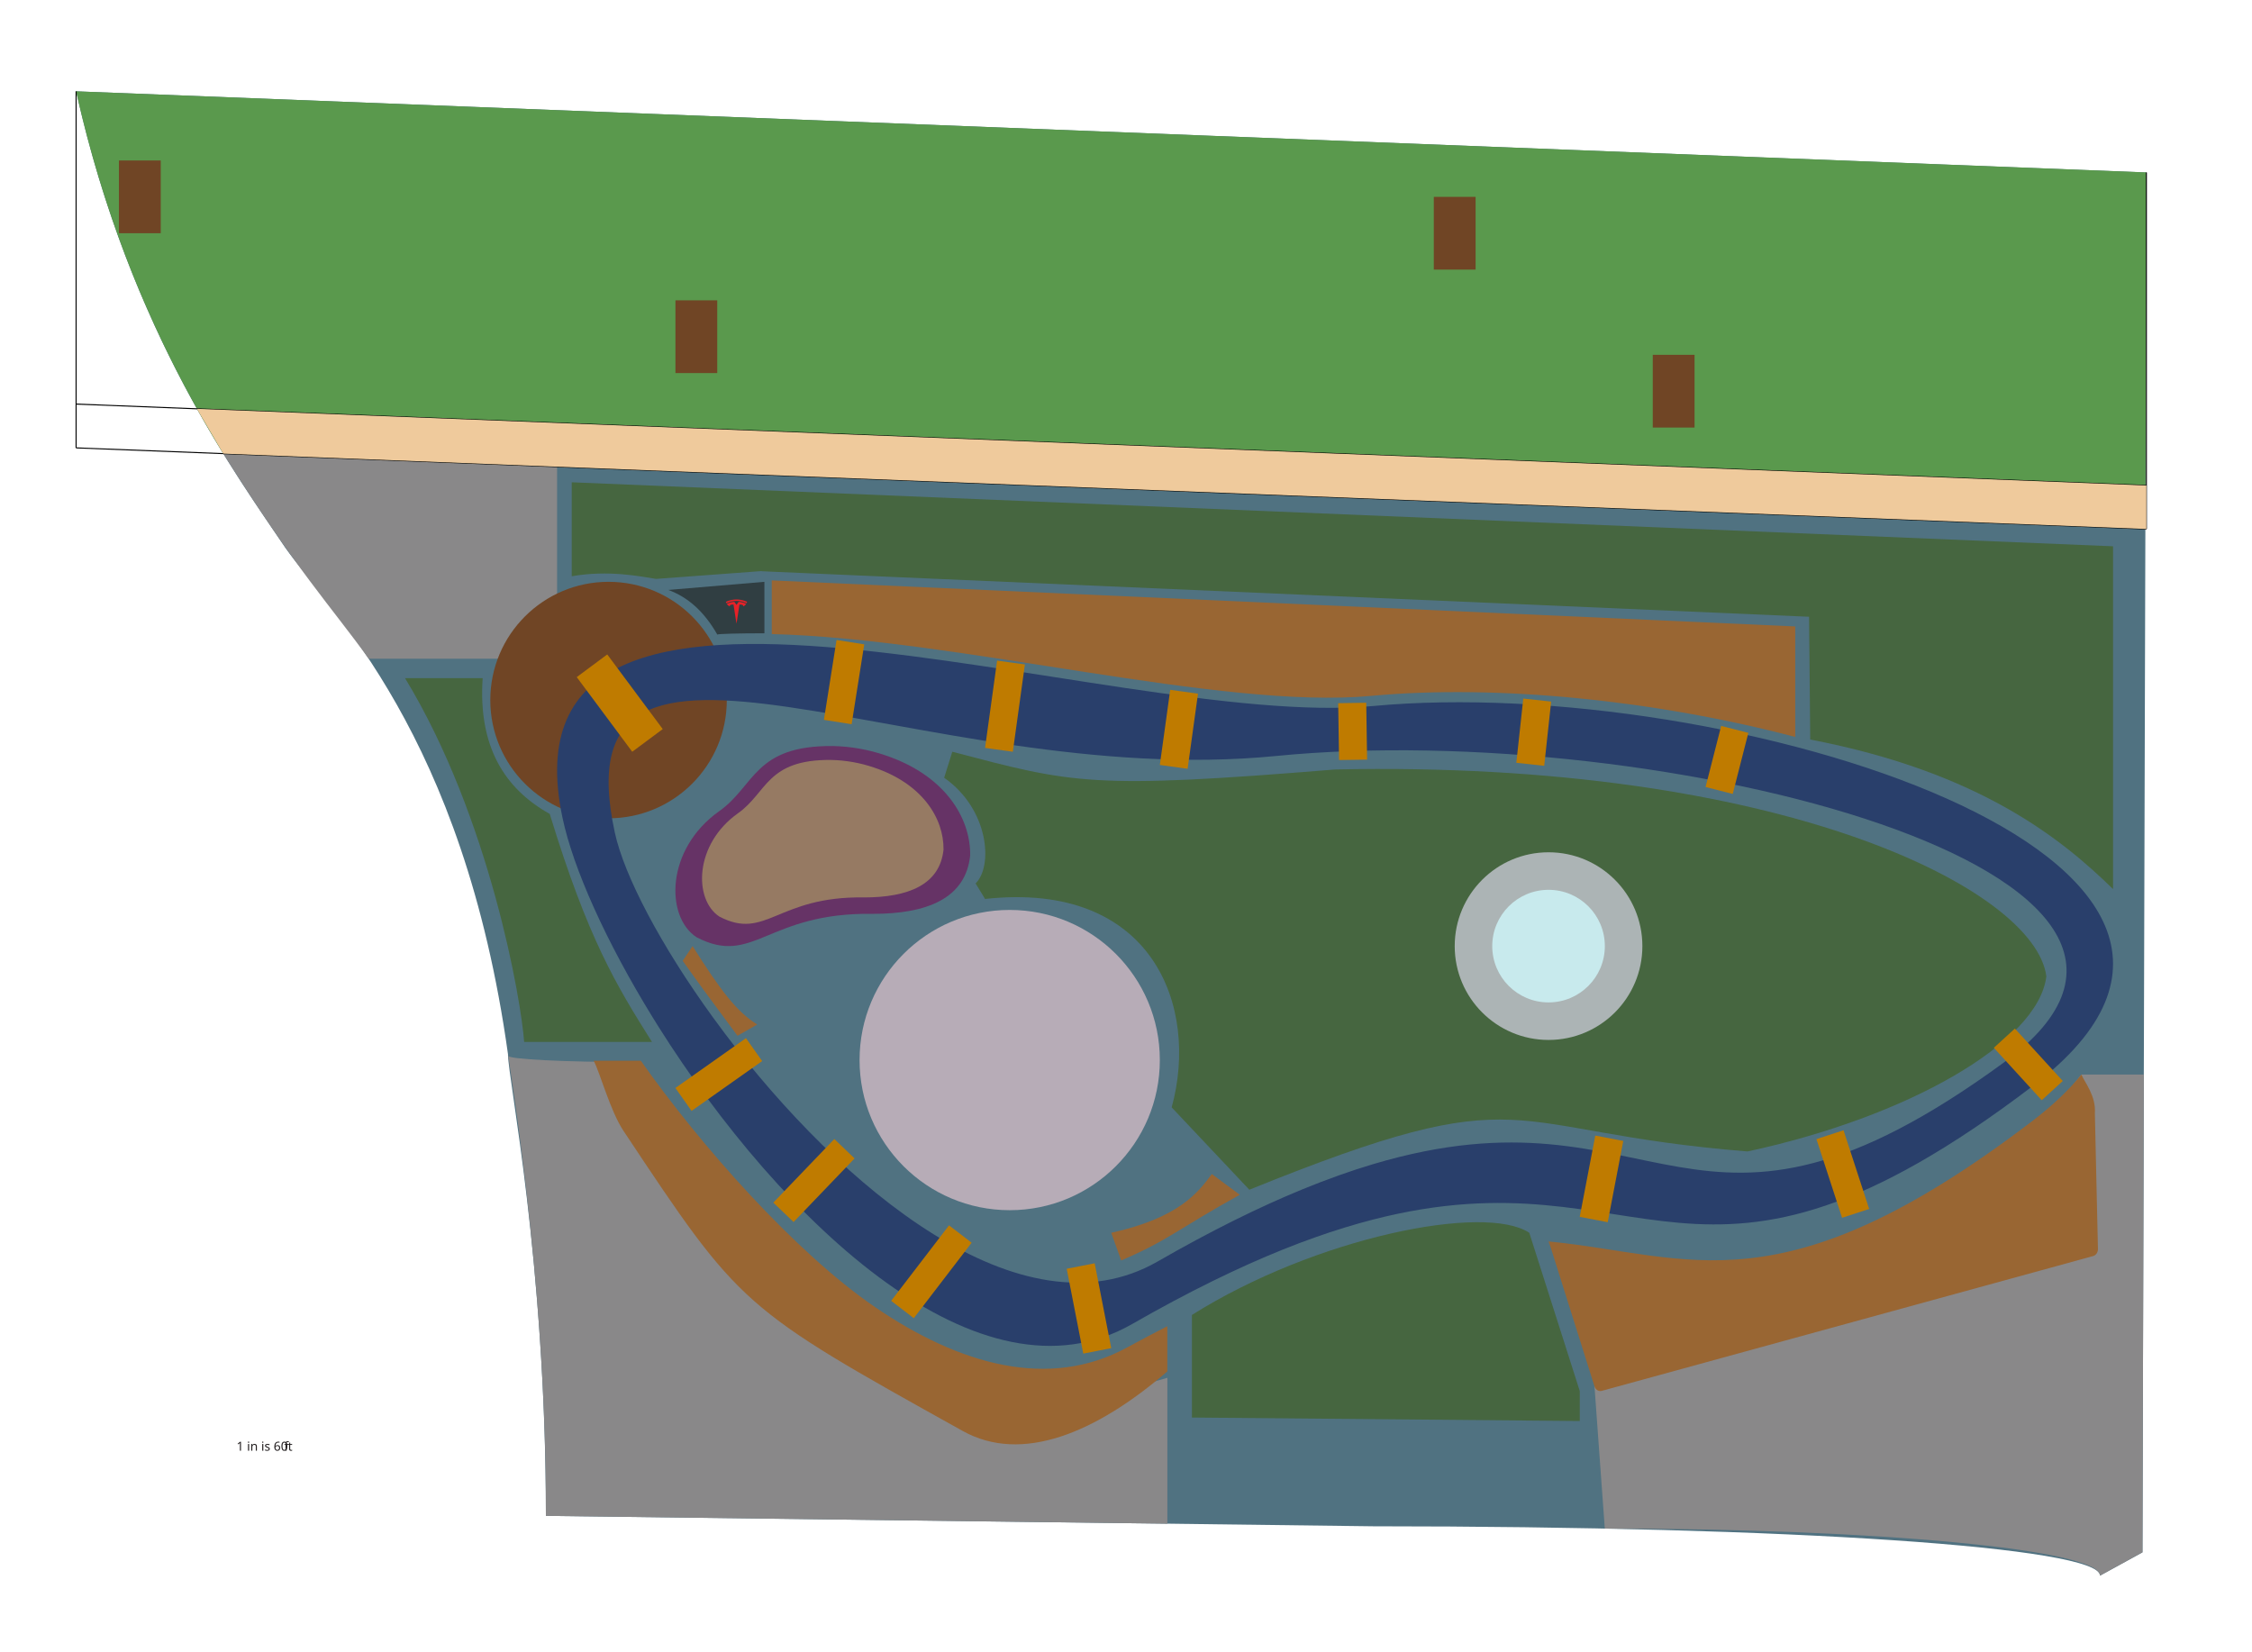
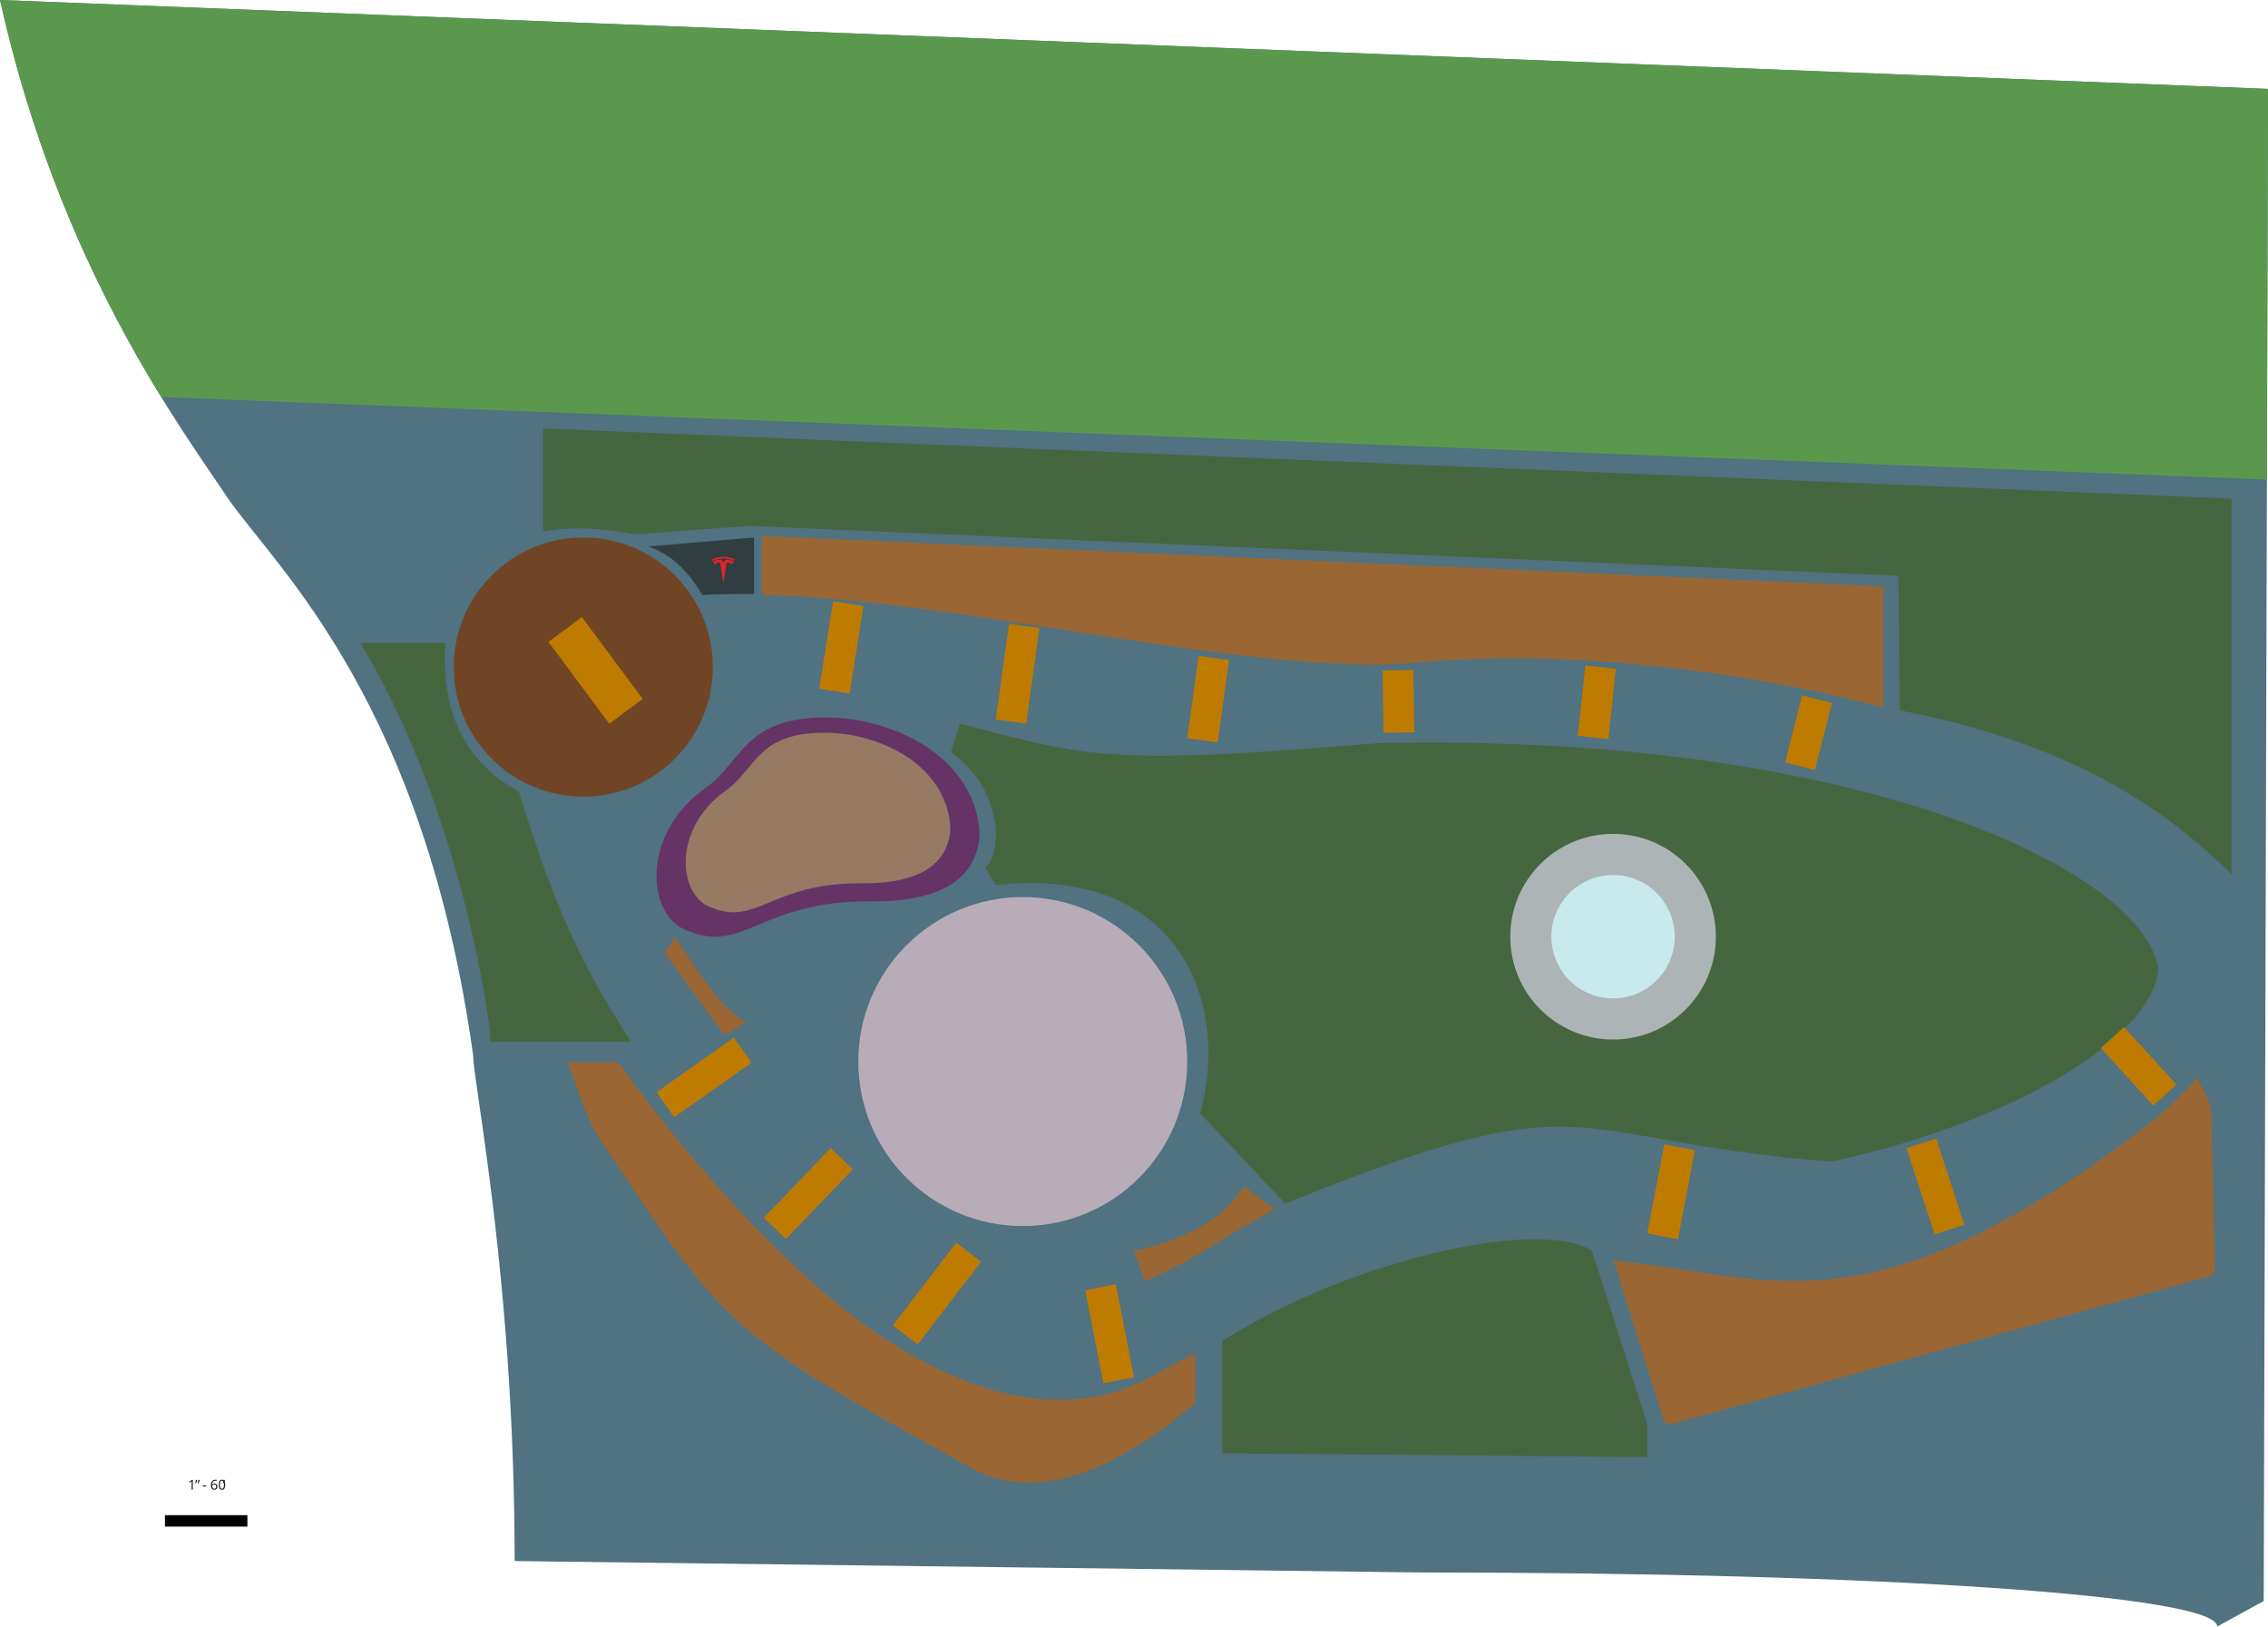
- <svg xmlns="http://www.w3.org/2000/svg" viewBox="0 0 2160 1584">
+ <svg xmlns="http://www.w3.org/2000/svg" viewBox="0 0 1985.7 1423.74">
  <defs>
-     <style>.cls-1{fill:#507281;}.cls-2{font-size:12px;fill:#231f20;font-family:MyriadPro-Regular, Myriad Pro;}.cls-3{letter-spacing:0.01em;}.cls-4{fill:#898889;}.cls-5{fill:#466640;}.cls-6{fill:#704525;}.cls-7{fill:#5a994d;}.cls-8{fill:#b7acb7;}.cls-9{fill:#636;}.cls-10{fill:#acb4b5;}.cls-11{fill:#c8eaed;}.cls-12{fill:#967a63;}.cls-13{fill:none;stroke:#000;stroke-miterlimit:10;}.cls-14{fill:#963;}.cls-15{fill:#303e42;}.cls-16{fill:#e82127;}.cls-17{fill:#293f6b;}.cls-18{fill:#bf7b00;}.cls-19{fill:#efca9c;}</style>
+     <style>.cls-1{fill:#507281;}.cls-2{font-size:12px;fill:#231f20;font-family:MyriadPro-Regular, Myriad Pro;}.cls-3{letter-spacing:-0.09em;}.cls-4{fill:none;stroke:#000;stroke-miterlimit:10;stroke-width:10px;}.cls-5{fill:#466640;}.cls-6{fill:#704525;}.cls-7{fill:#5a994d;}.cls-8{fill:#b7acb7;}.cls-9{fill:#636;}.cls-10{fill:#acb4b5;}.cls-11{fill:#c8eaed;}.cls-12{fill:#967a63;}.cls-13{fill:#963;}.cls-14{fill:#303e42;}.cls-15{fill:#e82127;}.cls-16{fill:#bf7b00;}</style>
  </defs>
-   <g id="Base">
-     <path class="cls-1" d="M2054.94,1489l3.76-1323.55L73,87.59c52,232.74,156.69,371.92,200.63,437.76,42.6,60.32,170.77,177.93,213.63,486,0,24.15,36.33,198,36.33,442.65l449.32,5.66,343.87,4.33c402.68,0,697.45,20,697.45,47.34Z" />
-     <text class="cls-2" transform="translate(226.87 1391.5)">1 in is 60 <tspan class="cls-3" x="45.67" y="0">f</tspan>
-       <tspan x="49.31" y="0">t</tspan>
-     </text>
-   </g>
-   <g id="Parking">
-     <path class="cls-4" d="M1119.69,1321.57c-268,81.66-471.89-151.41-510.2-302.81-67.57,0-122.24-2.74-122.24-6.12v-1.3c36.33,236.59,36.33,391.89,36.33,442.65l596.11,7.5V1308" />
-     <path class="cls-4" d="M353.59,631.8c-35.12-49-68.52-83.86-139.46-196.68l320.2,12.55V631.8Z" />
-     <path class="cls-4" d="M2014.22,1511.32l40.72-22.36,1.3-458.28h-59.89c-175.39,225.34-247.56,229.14-467,299.09l9.89,136.41C1801.8,1466.18,2014.22,1486.37,2014.22,1511.32Z" />
-   </g>
-   <g id="Recreation">
-     <g id="Layer_10" data-name="Layer 10">
-       <path class="cls-5" d="M945.05,862.63l-9.3-15.28c16.78-16.27,13.17-70.9-30.16-101.35l7.81-24.93c115.92,30.42,132.74,36.2,367.13,17,427-9.17,671.66,114.85,682.22,198.49-7.85,63.71-134,135.1-286.61,167.9-242-19.46-204.74-73.8-477.87,36.7l-74.47-79c26.69-96.74-18.37-217.39-178.75-199.92" />
+   <g id="Layer_2" data-name="Layer 2">
+     <g id="Base">
+       <path class="cls-1" d="M1981.94,1401.38,1985.7,77.82,0,0C52,232.74,156.68,371.93,200.62,437.77c42.61,60.31,170.78,177.92,213.63,486,0,24.15,36.33,198,36.33,442.65l449.33,5.66,343.86,4.33c402.69,0,697.46,20,697.46,47.35Z" />
+       <text class="cls-2" transform="translate(164.56 1303.91)">1<tspan class="cls-3" x="6.16" y="0">”</tspan>
+         <tspan x="9.37" y="0" xml:space="preserve"> - 60</tspan>
+         <tspan class="cls-3" x="30.46" y="0">’</tspan>
+       </text>
+       <line class="cls-4" x1="144.43" y1="1331.26" x2="216.6" y2="1331.26" />
    </g>
-     <g id="Layer_12" data-name="Layer 12">
-       <path class="cls-5" d="M502.74,999.4c-2.67-38.55-32.47-214.49-114.26-348.94h74.46c-4.37,65.12,20.62,105.84,64.34,130.25C564,900.58,590.72,944.36,625.33,999.4Z" />
-       <path class="cls-5" d="M1466.82,1182.48c-42.63-28.39-205.07,4.28-323.59,78.79v98.41l372,3.34v-28.73Z" />
-       <path class="cls-5" d="M730.45,547.78l-101.2,7.49c-15-2.37-45.56-8.72-80.88-2.53V462.6L2026.73,524V852.81c-48.22-47.08-127-112.13-290.45-143.45l-1.12-117.78L730.64,547.94" />
+     <g id="Recreation">
+       <g id="Layer_10" data-name="Layer 10">
+         <path class="cls-5" d="M872.05,775l-9.3-15.28c16.79-16.27,13.17-70.89-30.15-101.34l7.8-24.94c115.93,30.42,132.75,36.2,367.14,17,427-9.17,671.66,114.85,682.22,198.49-7.86,63.71-134,135.1-286.61,167.91-242-19.46-204.74-73.81-477.87,36.69l-74.48-78.95c26.69-96.74-18.37-217.39-178.75-199.91" />
+       </g>
+       <g id="Layer_12" data-name="Layer 12">
+         <path class="cls-5" d="M429.74,911.82c-2.66-38.55-32.46-214.5-114.25-349h74.45c-4.37,65.13,20.62,105.84,64.34,130.25C491,813,517.73,856.77,552.34,911.82Z" />
+         <path class="cls-5" d="M1393.82,1094.9c-42.62-28.39-205.06,4.27-323.58,78.78v98.41l372,3.34V1246.7Z" />
+         <path class="cls-5" d="M657.45,460.2l-101.19,7.48c-15-2.37-45.56-8.71-80.89-2.53V375l1478.37,61.44V765.22c-48.23-47.07-127-112.12-290.45-143.44L1662.16,504,657.65,460.36" />
+       </g>
+       <circle class="cls-6" cx="510.7" cy="583.9" r="113.42" />
+       <path class="cls-7" d="M1984.73,419.78l1-342L0,0C34.81,155.7,93.16,269.52,141.14,347.53Z" />
+       <circle class="cls-8" cx="895.46" cy="929.21" r="144" />
+       <path class="cls-9" d="M725.85,628c-75.38-.73-74.69,38.2-108.85,62.34-51.51,36.4-52.15,101.23-21.88,121.09,54.79,28.47,67.32-24.08,169.35-22.46,51.45,0,88.8-14.63,93.08-56,.44-36.88-25-77.17-81.49-96.1A166.15,166.15,0,0,0,725.85,628" />
+       <circle class="cls-10" cx="1412.28" cy="819.91" r="90" />
+       <circle class="cls-11" cx="1412.28" cy="819.91" r="54" />
+       <path class="cls-12" d="M724.1,641.34c-61.75-.59-61.18,31.3-89.17,51.07-42.19,29.82-42.72,82.93-17.92,99.2,44.89,23.32,55.15-19.73,138.72-18.4,42.15,0,72.75-12,76.26-45.89.36-30.2-20.51-63.21-66.76-78.72a136.48,136.48,0,0,0-41.13-7.26" />
    </g>
-     <circle class="cls-6" cx="583.69" cy="671.49" r="113.42" />
-     <path class="cls-7" d="M2057.72,507.37l1-342L73,87.59c34.81,155.7,93.17,269.52,141.14,347.53Z" />
-     <circle class="cls-8" cx="968.45" cy="1016.8" r="144" />
-     <path class="cls-9" d="M798.84,715.59c-75.38-.72-74.68,38.21-108.85,62.35C638.48,814.33,637.84,879.17,668.11,899c54.8,28.46,67.33-24.08,169.35-22.46,51.45,0,88.8-14.64,93.09-56,.44-36.87-25-77.16-81.5-96.09a166.49,166.49,0,0,0-50.21-8.87" />
-     <circle class="cls-10" cx="1485.28" cy="907.5" r="90" />
-     <circle class="cls-11" cx="1485.28" cy="907.5" r="54" />
-     <path class="cls-12" d="M797.09,728.93c-61.74-.6-61.17,31.29-89.16,51.07-42.2,29.81-42.72,82.93-17.93,99.19,44.89,23.32,55.15-19.72,138.73-18.39,42.15,0,72.74-12,76.25-45.89.36-30.21-20.51-63.21-66.75-78.72a136.18,136.18,0,0,0-41.14-7.26" />
-   </g>
-   <g id="Easement_Utilities" data-name="Easement/Utilities">
-     <line class="cls-13" x1="72.99" y1="87.59" x2="72.99" y2="429.59" />
-     <line class="cls-13" x1="2058.7" y1="165.41" x2="2058.7" y2="507.41" />
-     <line class="cls-13" x1="72.99" y1="429.59" x2="2058.7" y2="507.41" />
-     <line class="cls-13" x1="72.99" y1="387.59" x2="2058.7" y2="465.65" />
-   </g>
-   <g id="Building">
-     <path class="cls-14" d="M2009.29,1067.88c1.19-16.83-9.69-29.51-12.94-37.2-11.84,14.73-27.52,29.71-47.42,44.88-240.81,183.54-327.53,128.49-463.65,115.2.57,1.76,1.24,3.6,2,5.55l42.07,133.46c1,3.28,4,5.14,7,4.33l471.33-129.32c2.92-.81,4.87-4,4.55-7.4Z" />
-     <path class="cls-14" d="M1119.64,1272.09q-18.69,9.54-38.42,20.3c-74.91,40.91-160.53,17-242.07-38.73-76.32-52.18-167.48-155.22-224.51-236.2H569.4c5.9,10.68,15.84,48,28.52,67.12,112.66,169.53,112.66,169.53,325.49,288,56.84,31.64,128,1.73,196.23-57.12Z" />
-     <g id="Layer_14" data-name="Layer 14">
-       <path class="cls-14" d="M1189.14,1146c-59.36,32.87-68.66,43.76-113.76,63l-9.54-26.51c64.92-14.4,83.22-38.54,96.49-56.36Z" />
-       <path class="cls-14" d="M707.36,993.51c-34-45.89-34-45.89-52.53-71.91l9.45-14.1c27.1,43,42.43,63,62,75.19Z" />
-     </g>
-     <path class="cls-14" d="M1315.27,667.47c121.11-11.31,273.88,4.46,406.63,39.41h0v-106L740.23,556.72v51.46C919.19,612.7,1170.9,681,1315.27,667.47Z" />
-     <g id="Layer_11" data-name="Layer 11">
-       <path class="cls-15" d="M733.19,607.43c-25,0-45.17.56-45.17,1.25-13.2-23.06-28.91-36.14-47-42.81l92.15-7.8Z" />
-       <g id="Tesla">
-         <path class="cls-16" d="M706.41,580.19l-2.1-2.94a18,18,0,0,0-7.2,2,6.51,6.51,0,0,0,2.74,2.36c.13-1.4,1-1.74,3.69-1.74l2.87,18.39,2.86-18.39c2.72,0,3.57.34,3.7,1.74a6.51,6.51,0,0,0,2.74-2.36,18,18,0,0,0-7.2-2Z" />
-         <path class="cls-16" d="M696.21,577.27a12.34,12.34,0,0,0,.58,1.35,20.84,20.84,0,0,1,9.62-2.21h0a20.88,20.88,0,0,1,9.63,2.21,10.49,10.49,0,0,0,.57-1.35,24,24,0,0,0-20.4,0Z" />
+     <g id="Building">
+       <path class="cls-13" d="M1936.3,980.3c1.19-16.84-9.7-29.51-12.94-37.21-11.84,14.73-27.52,29.71-47.43,44.89-240.8,183.54-327.53,128.48-463.65,115.2.58,1.76,1.25,3.59,2,5.54l42.07,133.46c1,3.28,4,5.14,7,4.33l471.33-129.32c2.92-.8,4.87-4,4.54-7.4Z" />
+       <path class="cls-13" d="M1046.65,1184.51q-18.69,9.52-38.43,20.3c-74.9,40.9-160.52,17-242.06-38.74-76.33-52.18-167.48-155.22-224.52-236.19H496.41c5.89,10.68,15.83,48,28.51,67.11,112.67,169.54,112.67,169.54,325.49,288,56.85,31.63,128,1.72,196.24-57.13Z" />
+       <g id="Layer_14" data-name="Layer 14">
+         <path class="cls-13" d="M1116.15,1058.41c-59.36,32.87-68.67,43.77-113.77,63l-9.53-26.51c64.91-14.4,83.22-38.55,96.49-56.37Z" />
+         <path class="cls-13" d="M634.36,905.92c-34-45.89-34-45.89-52.52-71.91l9.44-14.1c27.1,43,42.43,63,62,75.19Z" />
+       </g>
+       <path class="cls-13" d="M1242.28,579.88c121.1-11.31,273.87,4.46,406.63,39.41h0v-106L667.24,469.13v51.46C846.2,525.12,1097.9,593.37,1242.28,579.88Z" />
+       <g id="Layer_11" data-name="Layer 11">
+         <path class="cls-14" d="M660.2,519.85c-25,0-45.17.56-45.17,1.25-13.21-23.07-28.92-36.14-47-42.81l92.15-7.81Z" />
+         <g id="Tesla">
+           <path class="cls-15" d="M633.42,492.6l-2.11-2.93a17.89,17.89,0,0,0-7.19,2,6.45,6.45,0,0,0,2.74,2.36c.12-1.39,1-1.73,3.68-1.74l2.88,18.39,2.85-18.38c2.72,0,3.58.34,3.7,1.73a6.51,6.51,0,0,0,2.75-2.36,17.92,17.92,0,0,0-7.2-2Z" />
+           <path class="cls-15" d="M623.22,489.68a13.27,13.27,0,0,0,.57,1.35,20.85,20.85,0,0,1,9.63-2.21h0A20.84,20.84,0,0,1,643,491a8.81,8.81,0,0,0,.57-1.35,23.93,23.93,0,0,0-20.39,0Z" />
+         </g>
      </g>
    </g>
-   </g>
-   <g id="Bridges">
-     <g id="Water">
-       <path class="cls-17" d="M1317,677.2C1062.24,701,473.4,470.33,539.47,784.17,549.76,833.06,581.3,903.22,626,975.81q3,4.85,6.05,9.72c57.75,91.58,135.8,185.68,218.13,244.78,79.44,57,162.84,81.47,235.81,39.63q20.13-11.55,39.12-21.68c25.85-13.8,50.17-25.72,73.11-36,44.22-19.76,83.34-33.36,118.56-42.43,264.23-68,308.45,119.16,633.6-128.66C2235.62,823.81,1653.79,645.73,1317,677.2Zm605,341.93c-300.71,219.81-328.2,15-605.14,97.55-21,6.27-43.51,14.21-67.65,24.11-41.13,16.86-87.09,39.44-139,69.29-130.6,75-304.21-72.25-414.75-218.51q-6-7.89-11.67-15.76c-50-68.87-85.05-135.72-94.05-177.06C533.74,542,880.93,758.9,1224,725.12,1590.54,689,2170.76,837.26,1922,1019.13Z" />
-     </g>
-     <polyline class="cls-18" points="663.31 1065.56 731.01 1017.77 715.49 995.79 647.8 1043.58" />
-     <polyline class="cls-18" points="761.14 1172.15 819.66 1111.16 800.25 1092.53 741.73 1153.52" />
-     <polyline class="cls-18" points="876.46 1264.38 931.95 1191.99 910.25 1175.35 854.76 1247.74" />
-     <polyline class="cls-18" points="1065.85 1293.12 1049.96 1211.74 1023.12 1216.98 1039.01 1298.36" />
-     <polyline class="cls-18" points="1542.04 1172.33 1556.97 1094.38 1530.12 1089.23 1515.19 1167.18" />
-     <polyline class="cls-18" points="1792.81 1159.61 1768.21 1084.15 1742.22 1092.62 1766.82 1168.08" />
-     <polyline class="cls-18" points="1978.51 1036.87 1932.57 986.59 1912.38 1005.03 1958.33 1055.31" />
-     <polyline class="cls-18" points="635.66 699.32 582.44 627.72 553.18 649.47 606.41 721.07" />
-     <polyline class="cls-18" points="816.84 694.66 828.94 618.06 802.37 613.86 790.26 690.47" />
-     <polyline class="cls-18" points="971.46 721.07 983.03 637.34 956.38 633.65 944.81 717.38" />
-     <polyline class="cls-18" points="1139.1 737.42 1149.06 665.36 1122.41 661.68 1112.45 733.74" />
-     <polyline class="cls-18" points="1311.25 728.61 1310.43 674.09 1283.53 674.49 1284.35 729.01" />
-     <polyline class="cls-18" points="1481.13 734.56 1487.8 672.94 1461.05 670.05 1454.38 731.66" />
-     <polyline class="cls-18" points="1661.96 761.54 1676.92 702.96 1650.86 696.3 1635.89 754.88" />
-   </g>
-   <g id="NoNoZone">
-     <rect class="cls-6" x="647.85" y="288.07" width="40.09" height="69.77" />
-     <rect class="cls-6" x="114.08" y="153.93" width="40.09" height="69.77" />
-     <rect class="cls-6" x="1375.23" y="188.82" width="40.09" height="69.77" />
-     <rect class="cls-6" x="1585.24" y="340.33" width="40.09" height="69.77" />
-     <g id="Easement">
-       <polygon class="cls-19" points="214.13 435.12 188.9 392.14 2058.7 465.65 2058.7 507.41 214.13 435.12" />
+     <g id="Bridges">
+       <polyline class="cls-16" points="590.32 977.98 658.01 930.18 642.5 908.21 574.8 956" />
+       <polyline class="cls-16" points="688.15 1084.56 746.67 1023.57 727.25 1004.94 668.73 1065.94" />
+       <polyline class="cls-16" points="803.47 1176.79 858.95 1104.4 837.25 1087.77 781.77 1160.15" />
+       <polyline class="cls-16" points="992.85 1205.53 976.96 1124.15 950.13 1129.39 966.01 1210.77" />
+       <polyline class="cls-16" points="1469.05 1084.74 1483.98 1006.79 1457.12 1001.64 1442.19 1079.6" />
+       <polyline class="cls-16" points="1719.82 1072.02 1695.22 996.56 1669.22 1005.04 1693.82 1080.5" />
+       <polyline class="cls-16" points="1905.52 949.28 1859.58 899 1839.39 917.45 1885.33 967.73" />
+       <polyline class="cls-16" points="562.67 611.74 509.44 540.13 480.19 561.88 533.42 633.48" />
+       <polyline class="cls-16" points="743.84 607.08 755.95 530.47 729.38 526.27 717.27 602.88" />
+       <polyline class="cls-16" points="898.47 633.48 910.04 549.75 883.39 546.07 871.81 629.8" />
+       <polyline class="cls-16" points="1066.11 649.84 1076.07 577.77 1049.42 574.09 1039.45 646.15" />
+       <polyline class="cls-16" points="1238.26 641.02 1237.44 586.5 1210.54 586.9 1211.36 641.42" />
+       <polyline class="cls-16" points="1408.14 646.97 1414.8 585.35 1388.05 582.46 1381.39 644.08" />
+       <polyline class="cls-16" points="1588.97 673.95 1603.93 615.38 1577.86 608.72 1562.9 667.29" />
    </g>
  </g>
</svg>
